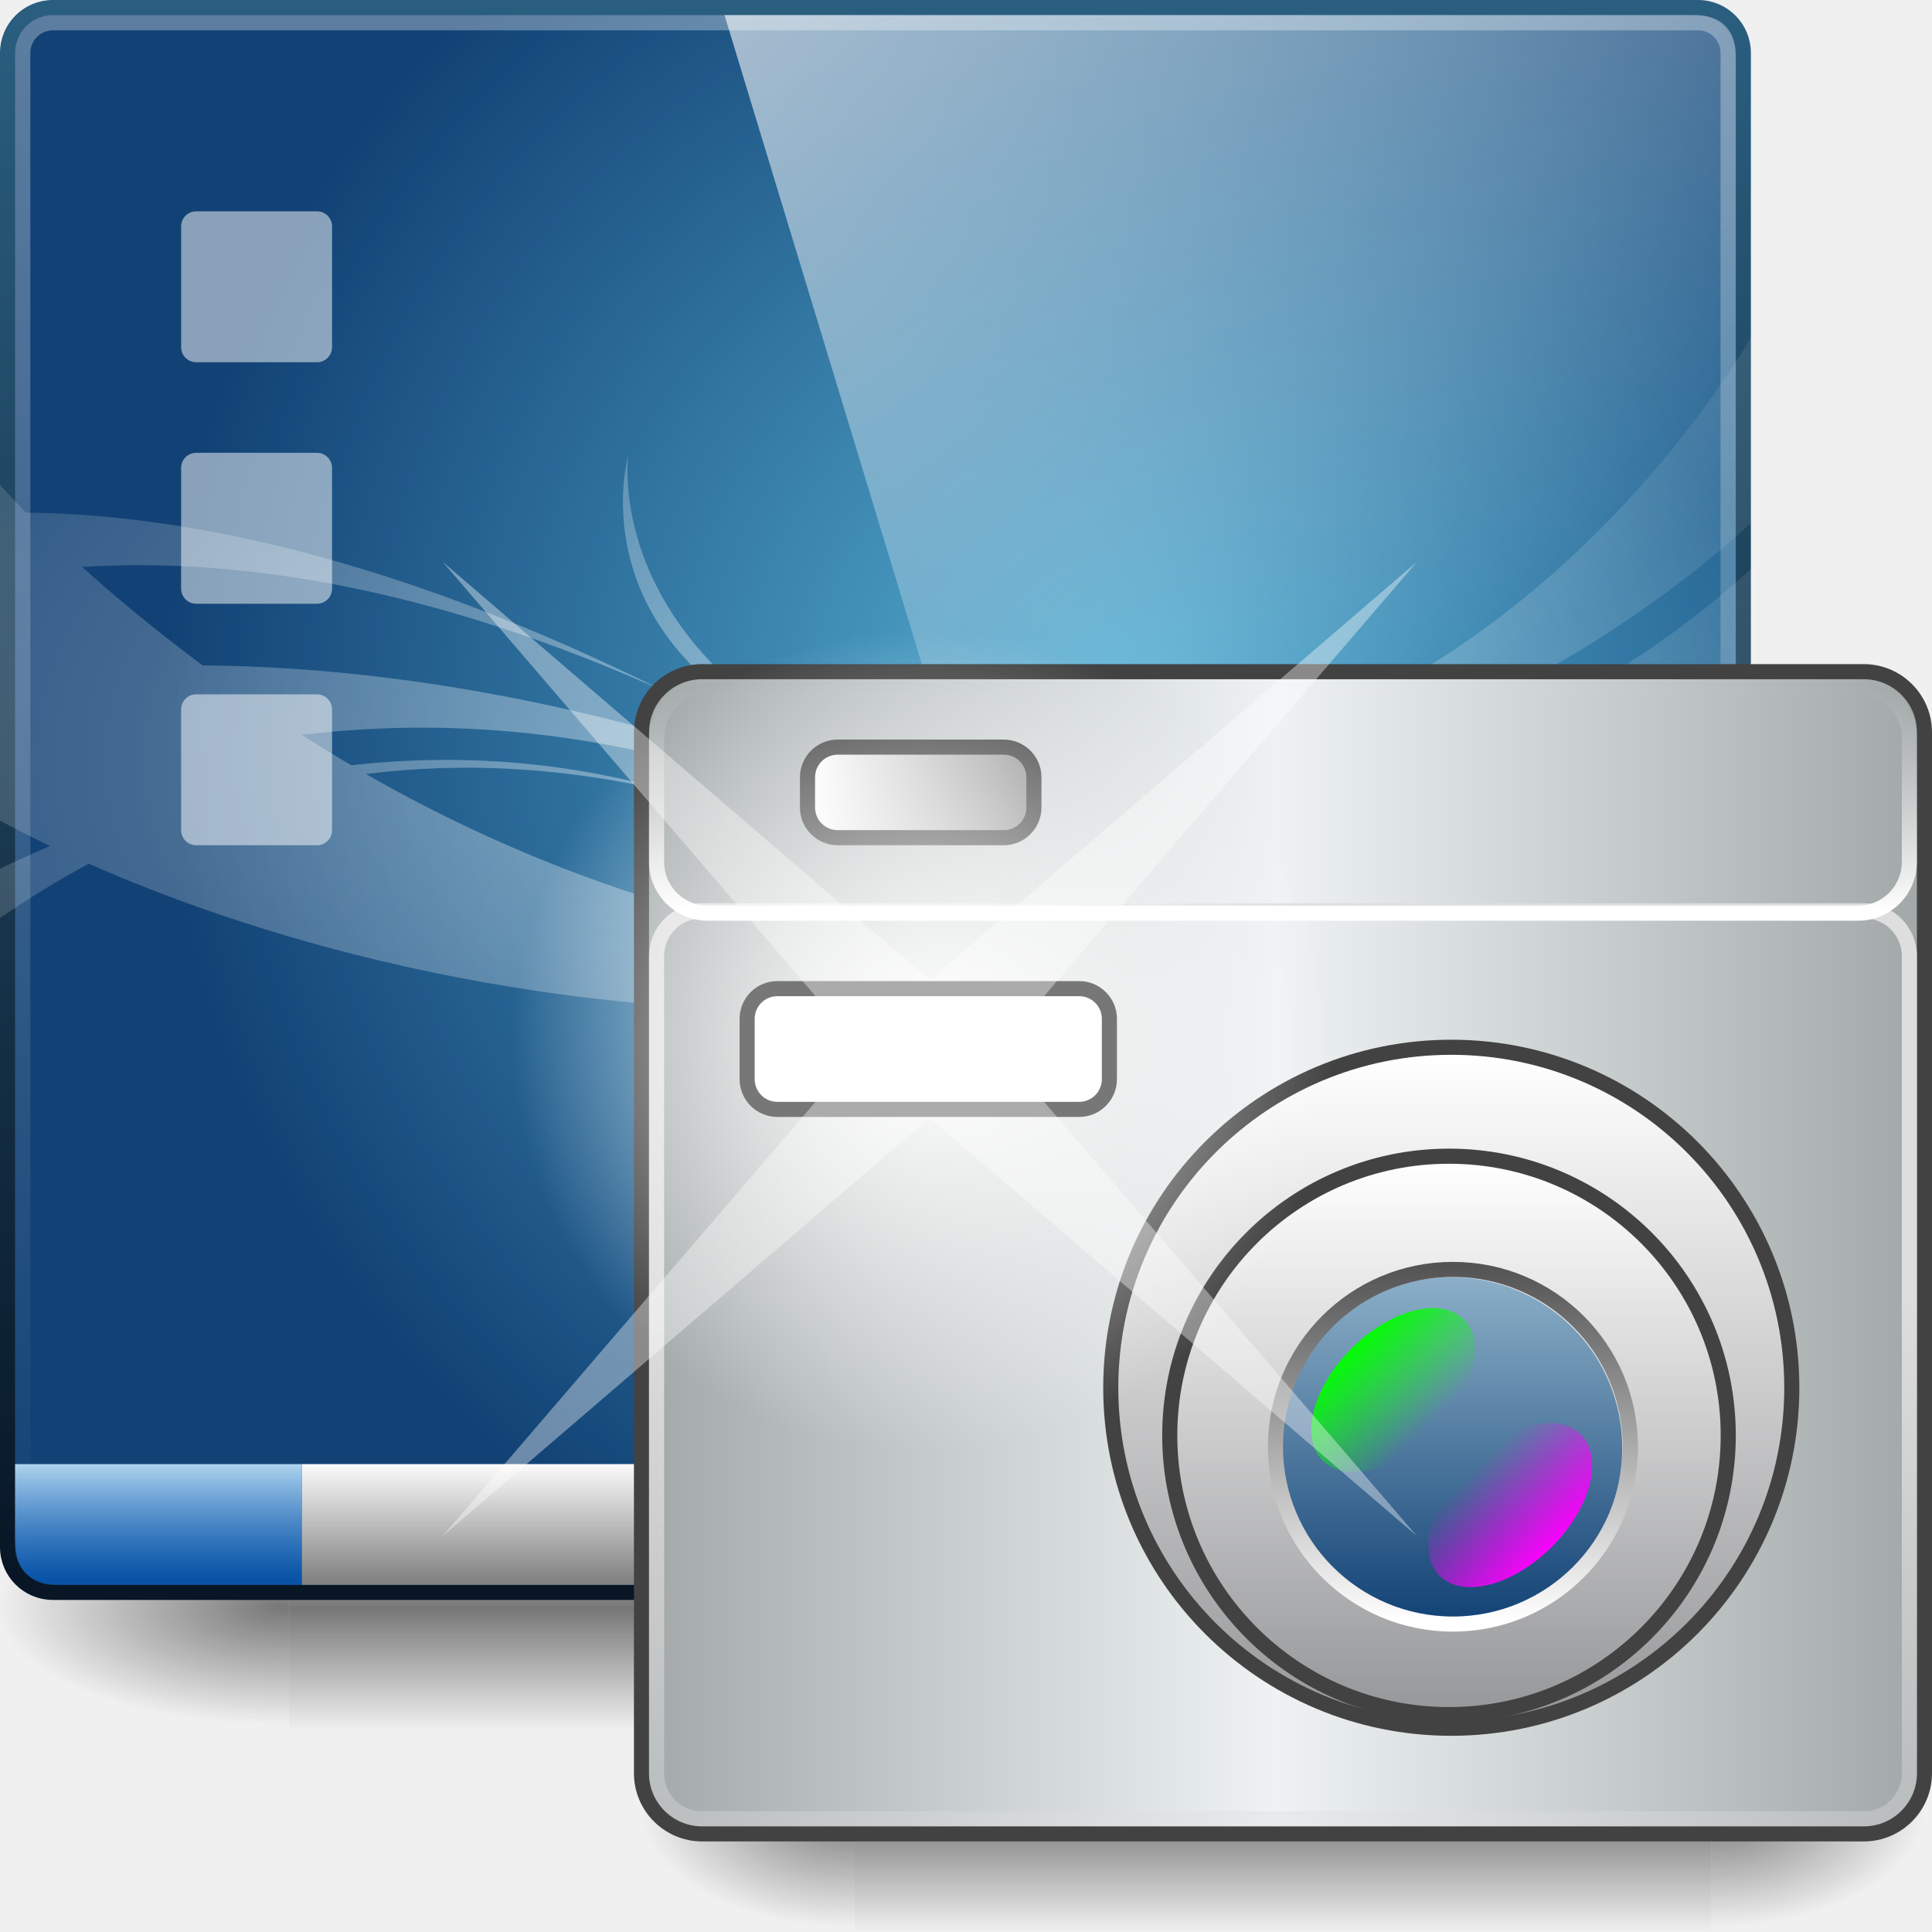
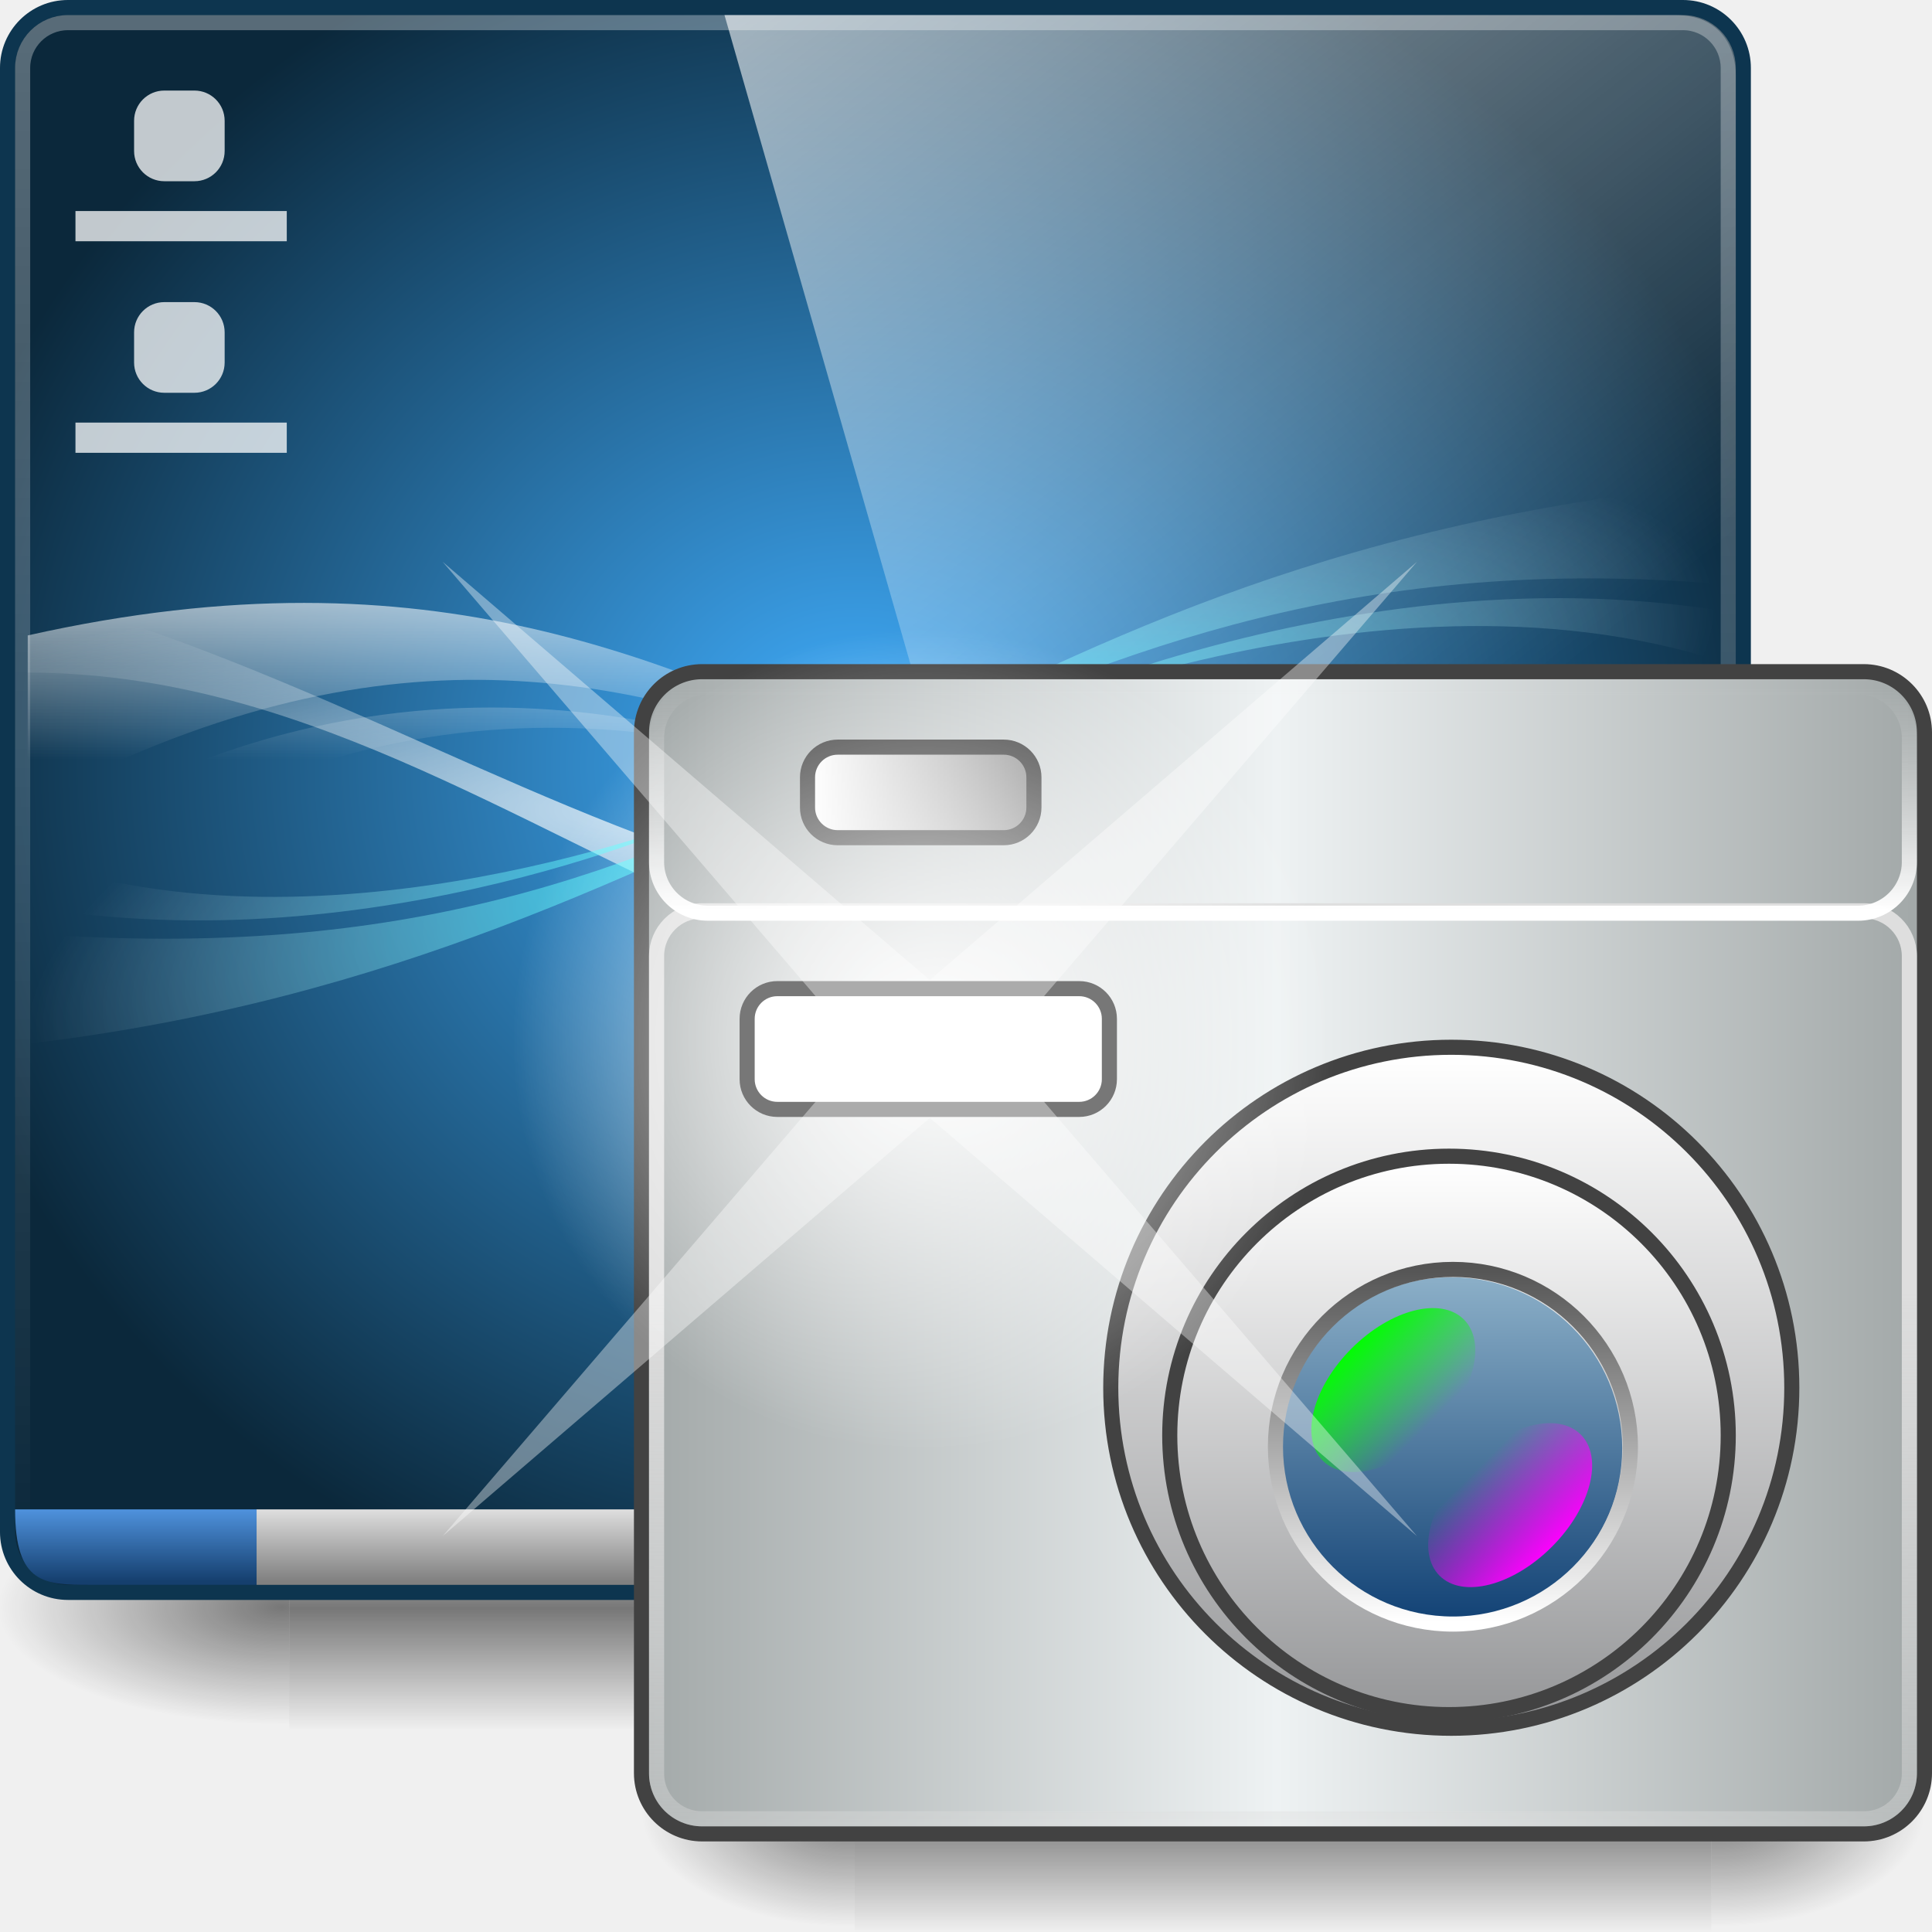
<svg xmlns="http://www.w3.org/2000/svg" xmlns:xlink="http://www.w3.org/1999/xlink" version="1.0" width="128" height="128" id="svg3437">
  <defs id="defs3439">
    <linearGradient id="linearGradient1008">
      <stop id="stop1010" offset="0" style="stop-color:#b6daf1;stop-opacity:1;" />
      <stop id="stop1012" offset="1" style="stop-color:#005cc5;stop-opacity:0.613;" />
    </linearGradient>
    <linearGradient id="linearGradient965">
      <stop id="stop967" offset="0" style="stop-color:#ffffff;stop-opacity:0.315;" />
      <stop id="stop969" offset="1" style="stop-color:#ffffff;stop-opacity:0;" />
    </linearGradient>
    <linearGradient id="linearGradient1072">
      <stop style="stop-color:#ffffff;stop-opacity:1;" offset="0" id="stop1074" />
      <stop style="stop-color:#828282;stop-opacity:1;" offset="1" id="stop1076" />
    </linearGradient>
    <linearGradient id="linearGradient1056">
      <stop style="stop-color:#2a5e7f;stop-opacity:1;" offset="0" id="stop1058" />
      <stop style="stop-color:#081625;stop-opacity:1;" offset="1" id="stop1060" />
    </linearGradient>
    <linearGradient id="linearGradient5060">
      <stop id="stop5062" style="stop-color:#000000;stop-opacity:1" offset="0" />
      <stop id="stop5064" style="stop-color:#000000;stop-opacity:0" offset="1" />
    </linearGradient>
    <linearGradient id="linearGradient5048">
      <stop id="stop5050" style="stop-color:#000000;stop-opacity:0" offset="0" />
      <stop id="stop5056" style="stop-color:#000000;stop-opacity:1" offset="0.5" />
      <stop id="stop5052" style="stop-color:#000000;stop-opacity:0" offset="1" />
    </linearGradient>
    <linearGradient xlink:href="#linearGradient5048" id="linearGradient3127" gradientUnits="userSpaceOnUse" gradientTransform="matrix(0.06214224,0,0,0.02900085,-0.3757281,24.95316)" x1="302.857" y1="366.648" x2="302.857" y2="609.505" />
    <radialGradient xlink:href="#linearGradient5060" id="radialGradient3129" gradientUnits="userSpaceOnUse" gradientTransform="matrix(0.06214224,0,0,0.02900085,-0.3634985,24.95316)" cx="605.714" cy="486.648" fx="605.714" fy="486.648" r="117.143" />
    <radialGradient xlink:href="#linearGradient5060" id="radialGradient3131" gradientUnits="userSpaceOnUse" gradientTransform="matrix(-0.06214224,0,0,0.02900085,44.53201,24.95316)" cx="605.714" cy="486.648" fx="605.714" fy="486.648" r="117.143" />
    <linearGradient id="linearGradient4008">
      <stop id="stop4010" offset="0" style="stop-color:#ffffff;stop-opacity:0.613;" />
      <stop id="stop4012" offset="1" style="stop-color:#ffffff;stop-opacity:0.121;" />
    </linearGradient>
    <linearGradient id="linearGradient3793-6">
      <stop id="stop3795-6" offset="0" style="stop-color:#56b1d5;stop-opacity:1" />
      <stop id="stop3797-1" offset="1" style="stop-color:#124275;stop-opacity:1;" />
    </linearGradient>
    <linearGradient id="linearGradient4019-1">
      <stop id="stop4021-4" offset="0" style="stop-color:#ffffff;stop-opacity:1;" />
      <stop id="stop4023-1" offset="1" style="stop-color:#959698;stop-opacity:1;" />
    </linearGradient>
    <linearGradient gradientUnits="userSpaceOnUse" y2="40.921" x2="31.42" y1="30.527" x1="31.42" id="linearGradient4025-8" xlink:href="#linearGradient4019-1" />
    <linearGradient y2="34.963" x2="47.918" y1="34.963" x1="20.445" spreadMethod="pad" gradientTransform="matrix(0.5357144,0,0,0.2727274,42.7857,42.40909)" gradientUnits="userSpaceOnUse" id="linearGradient4086" xlink:href="#linearGradient4125-1" />
    <linearGradient y2="40.006" x2="32.361" y1="30.215" x1="32.361" gradientUnits="userSpaceOnUse" id="linearGradient4076-5" xlink:href="#linearGradient4078" />
    <radialGradient r="117.143" fy="486.648" fx="605.714" cy="486.648" cx="605.714" gradientTransform="matrix(-0.06214224,0,0,0.02900085,44.53201,24.95316)" gradientUnits="userSpaceOnUse" id="radialGradient949-2" xlink:href="#linearGradient5060-6" />
    <linearGradient y2="609.505" x2="302.857" y1="366.648" x1="302.857" gradientTransform="matrix(0.06214224,0,0,0.02900085,-0.3757281,24.95316)" gradientUnits="userSpaceOnUse" id="linearGradient947-2" xlink:href="#linearGradient5048-7" />
    <radialGradient r="117.143" fy="486.648" fx="605.714" cy="486.648" cx="605.714" gradientTransform="matrix(0.06214224,0,0,0.02900085,-0.3634985,24.95316)" gradientUnits="userSpaceOnUse" id="radialGradient945-8" xlink:href="#linearGradient5060-6" />
    <radialGradient gradientUnits="userSpaceOnUse" r="5.922" fy="28.731" fx="43.134" cy="28.731" cx="43.134" id="radialGradient4149-3" xlink:href="#linearGradient4143-6" />
    <linearGradient y2="24.628" x2="31.468" y1="46.372" x1="31.468" gradientTransform="matrix(2.766667,0,0,0.6818184,-2.150021,28.79545)" gradientUnits="userSpaceOnUse" id="linearGradient4133-2" xlink:href="#linearGradient4135-9" />
    <linearGradient y2="40.888" x2="33.345" y1="30.495" x1="33.345" gradientUnits="userSpaceOnUse" id="linearGradient4106-0" xlink:href="#linearGradient4108-5" />
    <linearGradient gradientUnits="userSpaceOnUse" y2="40.006" x2="32.361" y1="30.215" x1="32.361" id="linearGradient4055-2" xlink:href="#linearGradient4049-5" />
    <linearGradient y2="40.921" x2="31.42" y1="30.527" x1="31.42" gradientUnits="userSpaceOnUse" id="linearGradient4029-8" xlink:href="#linearGradient4031-4" />
    <linearGradient gradientUnits="userSpaceOnUse" y2="40.921" x2="31.42" y1="30.527" x1="31.42" id="linearGradient4025-1" xlink:href="#linearGradient4019-6" />
    <linearGradient gradientTransform="matrix(2.766667,0,0,2.734408,-2.150022,-187.493)" gradientUnits="userSpaceOnUse" y2="17.292" x2="31.468" y1="37.356" x1="31.468" id="linearGradient4013-5" xlink:href="#linearGradient4006-6" />
    <linearGradient spreadMethod="reflect" gradientTransform="matrix(3.035715,0,0,3.5,-18.2143,-46.5)" gradientUnits="userSpaceOnUse" y2="34.963" x2="47.918" y1="34.963" x1="33.863" id="linearGradient3994-1" xlink:href="#linearGradient3988-1" />
    <linearGradient id="linearGradient5048-7">
      <stop offset="0" style="stop-color:#000000;stop-opacity:0" id="stop5050-3" />
      <stop offset="0.5" style="stop-color:#000000;stop-opacity:1" id="stop5056-2" />
      <stop offset="1" style="stop-color:#000000;stop-opacity:0" id="stop5052-8" />
    </linearGradient>
    <linearGradient id="linearGradient5060-6">
      <stop offset="0" style="stop-color:#000000;stop-opacity:1" id="stop5062-9" />
      <stop offset="1" style="stop-color:#000000;stop-opacity:0" id="stop5064-9" />
    </linearGradient>
    <linearGradient id="linearGradient3988-1">
      <stop id="stop3990-5" offset="0" style="stop-color:#eef2f3;stop-opacity:1;" />
      <stop id="stop3992-4" offset="1" style="stop-color:#a2a8a8;stop-opacity:1;" />
    </linearGradient>
    <linearGradient id="linearGradient4006-6">
      <stop id="stop4008-6" offset="0" style="stop-color:#dedede;stop-opacity:1;" />
      <stop id="stop4011-4" offset="1" style="stop-color:#dedede;stop-opacity:0;" />
    </linearGradient>
    <linearGradient id="linearGradient4019-6">
      <stop id="stop4021-7" offset="0" style="stop-color:#ffffff;stop-opacity:1;" />
      <stop id="stop4023-2" offset="1" style="stop-color:#959698;stop-opacity:1;" />
    </linearGradient>
    <linearGradient id="linearGradient4031-4">
      <stop style="stop-color:#8aaec7;stop-opacity:1" offset="0" id="stop4033-1" />
      <stop style="stop-color:#124275;stop-opacity:1" offset="1" id="stop4035-9" />
    </linearGradient>
    <linearGradient id="linearGradient4049-5">
      <stop id="stop4051-4" offset="0" style="stop-color:#00ff00;stop-opacity:1;" />
      <stop id="stop4053-7" offset="1" style="stop-color:#00ff00;stop-opacity:0;" />
    </linearGradient>
    <linearGradient id="linearGradient4108-5">
      <stop style="stop-color:#ffffff;stop-opacity:1;" offset="0" id="stop4110-8" />
      <stop style="stop-color:#545454;stop-opacity:1;" offset="1" id="stop4112-7" />
    </linearGradient>
    <linearGradient id="linearGradient4125-1">
      <stop style="stop-color:#ffffff;stop-opacity:1;" offset="0" id="stop4127-8" />
      <stop style="stop-color:#929292;stop-opacity:1;" offset="1" id="stop4129-9" />
    </linearGradient>
    <linearGradient id="linearGradient4135-9">
      <stop style="stop-color:#ffffff;stop-opacity:1;" offset="0" id="stop4137-7" />
      <stop style="stop-color:#dedede;stop-opacity:0;" offset="1" id="stop4139-5" />
    </linearGradient>
    <linearGradient id="linearGradient4143-6">
      <stop id="stop4145-2" offset="0" style="stop-color:#ffffff;stop-opacity:1;" />
      <stop id="stop4147-5" offset="1" style="stop-color:#ffffff;stop-opacity:0;" />
    </linearGradient>
    <linearGradient id="linearGradient4078">
      <stop style="stop-color:#ff00ff;stop-opacity:1;" offset="0" id="stop4080" />
      <stop style="stop-color:#ff00ff;stop-opacity:0;" offset="1" id="stop4082" />
    </linearGradient>
    <linearGradient xlink:href="#linearGradient1072" id="linearGradient3107" gradientUnits="userSpaceOnUse" gradientTransform="matrix(2.780487,0,0,2.666667,-8.73171,2.333333)" x1="23.363" y1="35.401" x2="23.363" y2="38.406" />
    <linearGradient xlink:href="#linearGradient1008" id="linearGradient3110" gradientUnits="userSpaceOnUse" gradientTransform="matrix(2.780487,0,0,2.666667,-8.73171,2.333333)" x1="23.363" y1="35.401" x2="23.363" y2="38.406" />
    <linearGradient xlink:href="#linearGradient965" id="linearGradient3116" gradientUnits="userSpaceOnUse" gradientTransform="matrix(2.627683,0,0,3.32227,-5.064401,-26.73449)" x1="23.43" y1="8.404" x2="23.43" y2="39.358" />
    <radialGradient xlink:href="#linearGradient4008" id="radialGradient3122" gradientUnits="userSpaceOnUse" gradientTransform="matrix(0.05375394,0,0,0.0314848,-17.34435,41.99794)" cx="1273.438" cy="266.425" fx="1273.438" fy="266.425" r="1301.562" />
    <radialGradient xlink:href="#linearGradient3793-6" id="radialGradient3125" gradientUnits="userSpaceOnUse" gradientTransform="matrix(0.05023257,0,0,0.05008667,-5.635805,39.76624)" cx="1608.772" cy="152.427" fx="1608.772" fy="152.427" r="1280" />
    <linearGradient xlink:href="#linearGradient1056" id="linearGradient3128" gradientUnits="userSpaceOnUse" gradientTransform="matrix(2.674419,0,0,3.387097,-6.186047,-28.29032)" x1="23.43" y1="8.404" x2="23.43" y2="39.358" />
    <linearGradient id="linearGradient986-0">
      <stop style="stop-color:#ffffff;stop-opacity:1;" offset="0" id="stop988-3" />
      <stop style="stop-color:#ffffff;stop-opacity:0;" offset="1" id="stop990-9" />
    </linearGradient>
    <linearGradient y2="25.487" x2="34.454" y1="-5.714" x1="10.189" gradientTransform="matrix(2.786169,0,0,2.684931,-7.723377,-15.10959)" gradientUnits="userSpaceOnUse" id="linearGradient3110-6" xlink:href="#linearGradient986-0" />
+     <linearGradient xlink:href="#linearGradient4226" id="linearGradient3142" gradientUnits="userSpaceOnUse" gradientTransform="matrix(2.756097,0,0,2.499998,-2.646342,16.75006)" x1="23.363" y1="36.5" x2="23.363" y2="38.406" />
+     <linearGradient id="linearGradient1072-8">
+       <stop id="stop1074-1" offset="0" style="stop-color:#dedede;stop-opacity:1;" />
+       <stop id="stop1076-0" offset="1" style="stop-color:gray;stop-opacity:1;" />
+     </linearGradient>
+     <linearGradient y2="38.406" x2="23.363" y1="36.5" x1="23.363" gradientTransform="matrix(2.756097,0,0,2.499998,-1.646342,16.75006)" gradientUnits="userSpaceOnUse" id="linearGradient3980" xlink:href="#linearGradient1072-8" />
+     <linearGradient id="linearGradient4226">
+       <stop style="stop-color:#4f92dd;stop-opacity:1;" offset="0" id="stop4228" />
+       <stop style="stop-color:#153f6e;stop-opacity:1;" offset="1" id="stop4230" />
+     </linearGradient>
+     <radialGradient xlink:href="#linearGradient3860-2" id="radialGradient3106" gradientUnits="userSpaceOnUse" gradientTransform="matrix(0.09797089,0,0,0.09197806,0.1089155,9.124899)" cx="640" cy="538.362" fx="640" fy="538.362" r="640" />
+     <linearGradient id="linearGradient4000">
+       <stop id="stop4002" offset="0" style="stop-color:aqua;stop-opacity:1;" />
+       <stop id="stop4004" offset="1" style="stop-color:white;stop-opacity:0;" />
+     </linearGradient>
+     <radialGradient r="640" fy="692.796" fx="626.907" cy="692.796" cx="626.907" gradientTransform="matrix(0.03253015,-0.008981,0.00279943,0.0102505,1.574384,22.96818)" gradientUnits="userSpaceOnUse" id="radialGradient3962" xlink:href="#linearGradient4000" />
+     <radialGradient r="901" fy="640.969" fx="494.391" cy="640.969" cx="494.391" gradientTransform="matrix(0.02686579,0,-4.2862521e-4,0.00613599,6.300718,20.30304)" gradientUnits="userSpaceOnUse" id="radialGradient3965" xlink:href="#linearGradient3919" />
+     <linearGradient id="linearGradient3919">
+       <stop id="stop3921" offset="0" style="stop-color:white;stop-opacity:1;" />
+       <stop id="stop3923" offset="1" style="stop-color:white;stop-opacity:0;" />
+     </linearGradient>
+     <linearGradient y2="554.739" x2="238" y1="402.349" x1="238" gradientTransform="matrix(0.03281251,0,0,0.0323016,3,5.084165)" gradientUnits="userSpaceOnUse" id="linearGradient3968" xlink:href="#linearGradient3919" />
+     <linearGradient id="linearGradient3860-2">
+       <stop id="stop3862-0" offset="0" style="stop-color:#41afff;stop-opacity:1" />
+       <stop id="stop3866-9" offset="1" style="stop-color:#0b283b;stop-opacity:1" />
+     </linearGradient>
+     <linearGradient y2="39.358" x2="23.43" y1="8.404" x1="23.43" gradientTransform="matrix(2.627907,0,0,3.32258,0.9302332,-18.74194)" gradientUnits="userSpaceOnUse" id="linearGradient3064" xlink:href="#linearGradient965-9" />
+     <linearGradient y2="25.487" x2="34.454" y1="-5.714" x1="10.189" gradientTransform="matrix(2.786169,0,0,2.849315,-1.723376,-8.09589)" gradientUnits="userSpaceOnUse" id="linearGradient3061" xlink:href="#linearGradient986" />
+     <radialGradient r="117.143" fy="486.648" fx="605.714" cy="486.648" cx="605.714" gradientTransform="matrix(-0.06214224,0,0,0.02900085,44.53201,24.95316)" gradientUnits="userSpaceOnUse" id="radialGradient3038" xlink:href="#linearGradient5060-9" />
+     <linearGradient y2="609.505" x2="302.857" y1="366.648" x1="302.857" gradientTransform="matrix(0.06214224,0,0,0.02900085,-0.3757281,24.95316)" gradientUnits="userSpaceOnUse" id="linearGradient3036" xlink:href="#linearGradient5048-9" />
+     <radialGradient r="117.143" fy="486.648" fx="605.714" cy="486.648" cx="605.714" gradientTransform="matrix(0.06214224,0,0,0.02900085,-0.3634985,24.95316)" gradientUnits="userSpaceOnUse" id="radialGradient3034" xlink:href="#linearGradient5060-9" />
+     <linearGradient id="linearGradient5048-9">
+       <stop offset="0" style="stop-color:#000000;stop-opacity:0" id="stop5050-7" />
+       <stop offset="0.5" style="stop-color:#000000;stop-opacity:1" id="stop5056-24" />
+       <stop offset="1" style="stop-color:#000000;stop-opacity:0" id="stop5052-85" />
+     </linearGradient>
+     <linearGradient id="linearGradient5060-9">
+       <stop offset="0" style="stop-color:#000000;stop-opacity:1" id="stop5062-4" />
+       <stop offset="1" style="stop-color:#000000;stop-opacity:0" id="stop5064-97" />
+     </linearGradient>
+     <linearGradient id="linearGradient965-9">
+       <stop style="stop-color:#ffffff;stop-opacity:0.315;" offset="0" id="stop967-6" />
+       <stop style="stop-color:#ffffff;stop-opacity:0;" offset="1" id="stop969-9" />
+     </linearGradient>
+     <linearGradient id="linearGradient986">
+       <stop id="stop988" offset="0" style="stop-color:#ffffff;stop-opacity:1;" />
+       <stop id="stop990" offset="1" style="stop-color:#ffffff;stop-opacity:0;" />
+     </linearGradient>
+     <linearGradient xlink:href="#linearGradient1072-8" id="linearGradient3300" gradientUnits="userSpaceOnUse" gradientTransform="matrix(2.756097,0,0,2.499998,152.4961,21.01016)" x1="23.363" y1="36.5" x2="23.363" y2="38.406" />
+     <linearGradient xlink:href="#linearGradient4226" id="linearGradient3303" gradientUnits="userSpaceOnUse" gradientTransform="matrix(2.756097,0,0,2.499998,151.4961,21.01016)" x1="23.363" y1="36.5" x2="23.363" y2="38.406" />
+     <linearGradient xlink:href="#linearGradient986" id="linearGradient3310" gradientUnits="userSpaceOnUse" gradientTransform="matrix(2.786169,0,0,2.849315,152.4191,-3.835785)" x1="10.189" y1="-5.714" x2="34.454" y2="25.487" />
+     <linearGradient xlink:href="#linearGradient965-9" id="linearGradient3317" gradientUnits="userSpaceOnUse" gradientTransform="matrix(2.627907,0,0,3.32258,155.0727,-14.48183)" x1="23.43" y1="8.404" x2="23.43" y2="39.358" />
+     <radialGradient xlink:href="#linearGradient3860-2" id="radialGradient3324" gradientUnits="userSpaceOnUse" gradientTransform="matrix(0.09797089,0,0,0.09197806,154.2514,13.385)" cx="640" cy="538.362" fx="640" fy="538.362" r="640" />
+     <radialGradient xlink:href="#linearGradient3860-2" id="radialGradient3341" gradientUnits="userSpaceOnUse" gradientTransform="matrix(0.09797089,0,0,0.09197806,154.2514,13.385)" cx="640" cy="538.362" fx="640" fy="538.362" r="640" />
+     <linearGradient xlink:href="#linearGradient965-9" id="linearGradient3343" gradientUnits="userSpaceOnUse" gradientTransform="matrix(2.627907,0,0,3.32258,155.0727,-14.48183)" x1="23.43" y1="8.404" x2="23.43" y2="39.358" />
+     <linearGradient xlink:href="#linearGradient3919" id="linearGradient3345" gradientUnits="userSpaceOnUse" gradientTransform="matrix(0.03281251,0,0,0.0323016,3,5.084165)" x1="238" y1="402.349" x2="238" y2="554.739" />
+     <radialGradient xlink:href="#linearGradient3919" id="radialGradient3347" gradientUnits="userSpaceOnUse" gradientTransform="matrix(0.02686579,0,-4.2862521e-4,0.00613599,6.300718,20.30304)" cx="494.391" cy="640.969" fx="494.391" fy="640.969" r="901" />
+     <radialGradient xlink:href="#linearGradient4000" id="radialGradient3349" gradientUnits="userSpaceOnUse" gradientTransform="matrix(0.03253015,-0.008981,0.00279943,0.0102505,1.574384,22.96818)" cx="626.907" cy="692.796" fx="626.907" fy="692.796" r="640" />
+     <linearGradient xlink:href="#linearGradient986" id="linearGradient3351" gradientUnits="userSpaceOnUse" gradientTransform="matrix(2.786169,0,0,2.849315,152.4191,-3.835785)" x1="10.189" y1="-5.714" x2="34.454" y2="25.487" />
+     <linearGradient xlink:href="#linearGradient4226" id="linearGradient3353" gradientUnits="userSpaceOnUse" gradientTransform="matrix(2.756097,0,0,2.499998,151.4961,21.01016)" x1="23.363" y1="36.5" x2="23.363" y2="38.406" />
+     <linearGradient xlink:href="#linearGradient1072-8" id="linearGradient3355" gradientUnits="userSpaceOnUse" gradientTransform="matrix(2.756097,0,0,2.499998,152.4961,21.01016)" x1="23.363" y1="36.5" x2="23.363" y2="38.406" />
  </defs>
  <g transform="matrix(2.57996,0,0,2.280657,0.8919563,17.39148)" id="g4069">
    <path d="m 37.087,35.586 c 0,0 0,7.043 0,7.043 3.2,0.013 7.736,-1.578 7.736,-3.522 0,-1.944 -3.571,-3.521 -7.736,-3.521 z" id="path5058" style="opacity:0.5;fill:url(#radialGradient3129);fill-opacity:1;fill-rule:nonzero;stroke:none;stroke-width:104.962;marker:none;visibility:visible;display:inline;overflow:visible" />
    <rect width="30.006" height="7.043" x="7.081" y="35.586" id="rect4173" style="opacity:0.5;fill:url(#linearGradient3127);fill-opacity:1;fill-rule:nonzero;stroke:none;stroke-width:104.962;marker:none;visibility:visible;display:inline;overflow:visible" />
    <path d="m 7.081,35.586 c 0,0 0,7.043 0,7.043 -3.2,0.013 -7.736,-1.578 -7.736,-3.522 0,-1.944 3.571,-3.521 7.736,-3.521 z" id="path5018" style="opacity:0.5;fill:url(#radialGradient3131);fill-opacity:1;fill-rule:nonzero;stroke:none;stroke-width:104.962;marker:none;visibility:visible;display:inline;overflow:visible" />
  </g>
-   <rect rx="3" ry="3" y="0.5" x="0.5" height="105" width="115" id="rect990" style="color:#000000;fill:url(#radialGradient3125);fill-opacity:1;fill-rule:nonzero;stroke:url(#linearGradient3128);stroke-width:1;stroke-miterlimit:4;stroke-opacity:1;stroke-dasharray:none;marker:none;visibility:visible;display:inline;overflow:visible;enable-background:accumulate" />
-   <path id="path3856" d="m 116.005,22.337 c 0,0 -20.631,37.175 -59.491,27.692 32.408,11.114 59.491,-15.394 59.491,-15.394 l 0,-12.298 z m -74.386,7.864 c 0,0 -3.907,13.497 14.452,19.995 C 39.936,42.399 41.619,30.201 41.619,30.201 z m -42.557,0.837 0,3.012 C -12.493,34.476 -18.137,38.232 -18.137,38.232 l -0.709,7.78 c 0,0 5.938,-5.5 17.909,-7.697 l 0,6.776 C -9.49,46.396 -14.148,48.523 -14.148,48.523 l -0.177,15.143 c 0,0 5.2,-4.98 14.363,-9.286 0.606,0.341 1.68,0.896 3.28,1.673 C -7.325,60.587 -14.148,66.175 -14.148,66.175 l 0,8.282 c 0,0 6.931,-10.238 20.037,-17.234 9.583,4.241 28.672,10.743 53.196,9.621 32.203,18.484 56.299,4.35 56.299,4.35 l 0,-4.016 c 0,0 -21.302,13.251 -52.93,-0.502 3.895,-0.288 7.929,-0.698 12.058,-1.422 1.584,2.313 4.421,4.583 9.487,5.689 -4.328,-1.494 -7.021,-3.693 -8.689,-5.856 5.654,-1.03 11.451,-2.498 17.466,-4.518 -6.425,1.7 -12.554,2.596 -18.441,2.928 -1.657,-2.886 -1.773,-5.354 -1.773,-5.354 0,0 -0.29,2.507 0.975,5.354 -7.046,0.335 -13.67,-0.109 -19.86,-1.255 -3.281,-1.862 -6.657,-4.035 -10.107,-6.526 2.514,2.18 5,4.17 7.447,5.94 -10.292,-2.236 -19.305,-6.1 -26.775,-10.374 6.316,-0.802 13.328,-0.52 21.101,1.422 -7.697,-2.368 -15.127,-2.769 -22.076,-2.008 -1.135,-0.666 -2.219,-1.331 -3.28,-2.008 8.643,-1.043 18.631,-0.547 29.79,3.095 38.785,12.66 66.229,3.43 66.229,3.43 l 0.532,-18.071 c 0,0 -25.534,26.758 -65.963,13.469 -14.656,-4.817 -27.126,-6.447 -37.149,-6.526 -3.163,-2.371 -5.831,-4.556 -7.979,-6.526 9.855,-0.619 22.71,1.109 38.656,8.282 C 25.803,36.735 11.814,34.06 1.722,33.966 0.019,32.212 -0.937,31.038 -0.937,31.038 z M 122.389,57.307 c -17.869,17.057 -36.351,13.804 -36.351,13.804 0,0 19.75,5.877 36.351,-13.804 z" style="opacity:0.665;fill:url(#radialGradient3122);fill-opacity:1;stroke:none" />
-   <rect ry="1" rx="1" y="14" x="12" height="10" width="10" id="rect1090" style="color:#000000;fill:#ffffff;fill-opacity:0.502;fill-rule:nonzero;stroke:none;stroke-width:1;marker:none;visibility:visible;display:inline;overflow:visible;enable-background:accumulate" />
-   <rect style="color:#000000;fill:#ffffff;fill-opacity:0.502;fill-rule:nonzero;stroke:none;stroke-width:1;marker:none;visibility:visible;display:inline;overflow:visible;enable-background:accumulate" id="rect1092" width="10" height="10" x="12" y="30" rx="1" ry="1" />
-   <rect ry="1" rx="1" y="46" x="12" height="10" width="10" id="rect1094" style="color:#000000;fill:#ffffff;fill-opacity:0.502;fill-rule:nonzero;stroke:none;stroke-width:1;marker:none;visibility:visible;display:inline;overflow:visible;enable-background:accumulate" />
-   <rect rx="2" style="color:#000000;fill:none;stroke:url(#linearGradient3116);stroke-width:1.01;stroke-miterlimit:4;stroke-opacity:1;stroke-dasharray:none;marker:none;visibility:visible;display:inline;overflow:visible;enable-background:accumulate" id="rect963" width="112.99" height="102.99" x="1.505" y="1.505" ry="2" />
-   <path style="color:#000000;fill:url(#linearGradient3110);fill-opacity:1;fill-rule:nonzero;stroke:none;stroke-width:1;marker:none;visibility:visible;display:inline;overflow:visible;enable-background:accumulate" d="m 1,97 0,5 c 0,2.162 1.148,3 3,3 l 16,0 0,-8 z" id="path1006" />
-   <path style="color:#000000;fill:url(#linearGradient3107);fill-opacity:1;fill-rule:nonzero;stroke:none;stroke-width:1;marker:none;visibility:visible;display:inline;overflow:visible;enable-background:accumulate" d="m 20,97 0,8 93.006,0 C 114.568,105 115,104.559 115,102.978 l 0,-5.978 z" id="rect1066" />
-   <path id="rect966" d="m 48,1 64.026,0 c 2.34,0 2.974,1.081 2.974,3 l 0,95 -37.202,0 z" style="opacity:0.99;color:#000000;fill:url(#linearGradient3110-6);fill-opacity:1;stroke:none;stroke-width:1;marker:none;visibility:visible;display:inline;overflow:visible;enable-background:accumulate" />
+   <g id="g3326" transform="translate(-160.1424,-12.26011)">
+     <rect ry="4" y="12.76" x="160.642" height="105" width="115" id="rect990-2" style="color:black;fill:url(#radialGradient3341);fill-opacity:1;fill-rule:evenodd;stroke:#0d354f;stroke-width:1;stroke-opacity:1;marker:none;visibility:visible;display:inline;overflow:visible;enable-background:accumulate" />
+     <rect ry="3" y="13.76" x="161.642" height="103" width="113" id="rect963" style="color:black;fill:none;stroke:url(#linearGradient3343);stroke-width:1;stroke-miterlimit:4;stroke-opacity:1;stroke-dasharray:none;marker:none;visibility:visible;display:inline;overflow:visible;enable-background:accumulate" />
+     <g id="g3970" transform="matrix(2.674419,0,0,2.692308,153.9564,0.6447285)">
+       <path id="path3913" d="m 28.158,23.841 c -18.772,16.106 -9.386,8.053 0,0 z m -25.158,-3.89 0,4.181 C 20.772,14.687 26.84,30.247 45,26.77 l 0,-4.566 C 25.972,31.994 23.293,15.428 3,19.951 z m 0,5.292 0,2.107 C 11.77,19.194 22.185,23.215 22.185,23.215 c 0,0 -9.393,-4.449 -19.185,2.029 z" style="opacity:0.75;color:black;fill:url(#linearGradient3345);fill-opacity:1;fill-rule:evenodd;stroke:none;stroke-width:1;marker:none;visibility:visible;display:inline;overflow:visible;enable-background:accumulate" />
+       <path style="opacity:0.75;color:black;fill:url(#radialGradient3347);fill-opacity:1;fill-rule:evenodd;stroke:none;stroke-width:1;marker:none;visibility:visible;display:inline;overflow:visible;enable-background:accumulate" d="m 45,14 c -12.347,16.013 -27.009,9.66 -27.009,9.66 0,0 13.225,7.251 27.009,-5.762 z m -42,4.906 0,1.959 c 13.321,0.021 20.891,14.582 42,6.829 l 0,-7.738 C 26.508,34.25 17.016,22.595 3,18.906 z" id="path3927" />
+       <path id="path3959" d="m 3,25.427 c 7.471,2.666 16.842,-1.075 16.842,-1.075 0,0 -8.118,3.745 -16.842,2.266 z m 42,-9.223 0,2.487 C 27.228,17.194 21.16,27.857 3,30 l 0,-2.716 C 22.028,28.694 24.707,18.22 45,16.204 z m 0,3.148 0,1.253 c -8.77,-2.817 -19.185,1.989 -19.185,1.989 0,0 9.393,-4.824 19.185,-3.242 z" style="opacity:0.75;color:black;fill:url(#radialGradient3349);fill-opacity:1;fill-rule:nonzero;stroke:none;stroke-width:0.849;marker:none;visibility:visible;display:inline;overflow:visible;enable-background:accumulate" />
+     </g>
+     <path style="opacity:0.99;color:black;fill:url(#linearGradient3351);fill-opacity:1;stroke:none;stroke-width:1;marker:none;visibility:visible;display:inline;overflow:visible;enable-background:accumulate" d="m 208.142,13.26 63,0 c 3.09,0 4,2.276 4,4 l 0,100 -37.202,0 z" id="rect966" />
+     <rect ry="2.002" y="18.26" x="169.026" height="6.007" width="6" id="rect4234" style="opacity:0.75;color:black;fill:white;fill-opacity:1;fill-rule:nonzero;stroke:none;stroke-width:1;marker:none;visibility:visible;display:inline;overflow:visible;enable-background:accumulate" />
+     <rect style="opacity:0.75;color:black;fill:white;fill-opacity:1;fill-rule:nonzero;stroke:none;stroke-width:1;marker:none;visibility:visible;display:inline;overflow:visible;enable-background:accumulate" id="rect4236" width="14" height="2.002" x="165.142" y="26.242" />
+     <rect style="opacity:0.75;color:black;fill:white;fill-opacity:1;fill-rule:nonzero;stroke:none;stroke-width:1;marker:none;visibility:visible;display:inline;overflow:visible;enable-background:accumulate" id="rect4238" width="6" height="6.007" x="169.026" y="32.276" ry="2.002" />
+     <rect y="40.258" x="165.142" height="2.002" width="14" id="rect4240" style="opacity:0.75;color:black;fill:white;fill-opacity:1;fill-rule:nonzero;stroke:none;stroke-width:1;marker:none;visibility:visible;display:inline;overflow:visible;enable-background:accumulate" />
+     <path id="path1006" d="m 161.142,112.26 c 0,4.988 1.958,5 5,5 l 11,0 0,-5 z" style="color:black;fill:url(#linearGradient3353);fill-opacity:1;fill-rule:nonzero;stroke:none;stroke-width:1;marker:none;visibility:visible;display:inline;overflow:visible;enable-background:accumulate" />
+     <path id="rect1066" d="m 177.142,112.26 0,5 93.459,0 c 3.594,0 4.541,-1.707 4.541,-5 z" style="color:black;fill:url(#linearGradient3355);fill-opacity:1;fill-rule:nonzero;stroke:none;stroke-width:1;marker:none;visibility:visible;display:inline;overflow:visible;enable-background:accumulate" />
+   </g>
  <g id="g3164">
    <g id="g1080">
      <g id="g931-7" transform="matrix(1.890994,0,0,2.271739,43.23882,31.15733)">
        <path d="m 37.087,35.586 c 0,0 0,7.043 0,7.043 3.2,0.013 7.736,-1.578 7.736,-3.522 0,-1.944 -3.571,-3.521 -7.736,-3.521 z" id="path933-4" style="opacity:0.5;fill:url(#radialGradient945-8);fill-opacity:1;fill-rule:nonzero;stroke:none;stroke-width:104.962;marker:none;visibility:visible;display:inline;overflow:visible" />
        <rect width="30.006" height="7.043" x="7.081" y="35.586" id="rect935-6" style="opacity:0.5;fill:url(#linearGradient947-2);fill-opacity:1;fill-rule:nonzero;stroke:none;stroke-width:104.962;marker:none;visibility:visible;display:inline;overflow:visible" />
        <path d="m 7.081,35.586 c 0,0 0,7.043 0,7.043 -3.2,0.013 -7.736,-1.578 -7.736,-3.522 0,-1.944 3.571,-3.521 7.736,-3.521 z" id="path937-9" style="opacity:0.5;fill:url(#radialGradient949-2);fill-opacity:1;fill-rule:nonzero;stroke:none;stroke-width:104.962;marker:none;visibility:visible;display:inline;overflow:visible" />
      </g>
      <rect style="color:#000000;color-interpolation:sRGB;color-interpolation-filters:linearRGB;fill:url(#linearGradient3994-1);fill-opacity:1;fill-rule:nonzero;stroke:#424242;stroke-width:1;stroke-miterlimit:4;stroke-opacity:1;stroke-dasharray:none;marker:none;visibility:visible;display:inline;overflow:visible;enable-background:accumulate;clip-rule:nonzero" id="rect3986-8" width="85" height="77" x="42.5" y="44.5" ry="4.021" />
      <path transform="matrix(4.326078,0,0,4.325814,-40.73888,-62.16858)" d="m 36.858,35.626 a 5.215,5.215 0 1 1 -10.43,0 5.215,5.215 0 1 1 10.43,0 z" id="path4066" style="color:#000000;color-interpolation:sRGB;color-interpolation-filters:linearRGB;fill:url(#linearGradient4025-8);fill-opacity:1;fill-rule:nonzero;stroke:#424242;stroke-width:0.231;stroke-linecap:butt;stroke-linejoin:miter;stroke-miterlimit:4;stroke-opacity:1;stroke-dasharray:none;stroke-dashoffset:0;marker:none;visibility:visible;display:inline;overflow:visible;enable-background:accumulate;clip-rule:nonzero" />
      <path style="color:#000000;color-interpolation:sRGB;color-interpolation-filters:linearRGB;fill:url(#linearGradient4025-1);fill-opacity:1;stroke:#424242;stroke-width:0.282;stroke-linecap:butt;stroke-linejoin:miter;stroke-miterlimit:4;stroke-opacity:1;stroke-dasharray:none;stroke-dashoffset:0;marker:none;visibility:visible;display:inline;overflow:visible;enable-background:accumulate;clip-rule:nonzero" id="path4017-3" d="m 36.858,35.626 a 5.215,5.215 0 1 1 -10.43,0 5.215,5.215 0 1 1 10.43,0 z" transform="matrix(3.547581,0,0,3.547252,-16.2562,-31.27476)" />
      <path transform="matrix(2.171336,0,0,2.169222,27.44368,18.65203)" d="m 36.858,35.626 a 5.215,5.215 0 1 1 -10.43,0 5.215,5.215 0 1 1 10.43,0 z" id="path4027-8" style="color:#000000;color-interpolation:sRGB;color-interpolation-filters:linearRGB;fill:url(#linearGradient4029-8);fill-opacity:1;stroke:none;stroke-width:1.303;marker:none;visibility:visible;display:inline;overflow:visible;enable-background:accumulate;clip-rule:nonzero" />
      <path style="color:#000000;color-interpolation:sRGB;color-interpolation-filters:linearRGB;fill:url(#linearGradient4055-2);fill-opacity:1;stroke:none;stroke-width:1.303;marker:none;visibility:visible;display:inline;overflow:visible;enable-background:accumulate;clip-rule:nonzero" id="path4045-0" d="m 36.858,35.626 a 5.215,5.215 0 1 1 -10.43,0 5.215,5.215 0 1 1 10.43,0 z" transform="matrix(0.8966722,-0.8966722,0.5294692,0.5294692,45.07503,101.6065)" />
      <path transform="matrix(2.254559,0,0,-2.252804,24.9183,176.1087)" d="m 36.858,35.626 a 5.215,5.215 0 1 1 -10.43,0 5.215,5.215 0 1 1 10.43,0 z" id="path4102-3" style="color:#000000;color-interpolation:sRGB;color-interpolation-filters:linearRGB;fill:none;stroke:url(#linearGradient4106-0);stroke-width:0.444;stroke-linecap:butt;stroke-linejoin:miter;stroke-miterlimit:4;stroke-opacity:1;stroke-dasharray:none;stroke-dashoffset:0;marker:none;visibility:visible;display:inline;overflow:visible;enable-background:accumulate;clip-rule:nonzero" />
      <rect ry="3" y="-120.5" x="43.5" height="60.157" width="83" id="rect3996-0" style="color:#000000;color-interpolation:sRGB;color-interpolation-filters:linearRGB;fill:none;stroke:url(#linearGradient4013-5);stroke-width:1;stroke-miterlimit:4;stroke-opacity:1;stroke-dasharray:none;marker:none;visibility:visible;display:inline;overflow:visible;enable-background:accumulate;clip-rule:nonzero" transform="scale(1,-1)" />
      <rect style="color:#000000;color-interpolation:sRGB;color-interpolation-filters:linearRGB;fill:none;stroke:url(#linearGradient4133-2);stroke-width:1;stroke-miterlimit:4;stroke-opacity:1;stroke-dasharray:none;marker:none;visibility:visible;display:inline;overflow:visible;enable-background:accumulate;clip-rule:nonzero" id="rect4131-2" width="83" height="15" x="43.5" y="45.5" ry="3.391" />
      <path transform="matrix(-0.8966722,0.8966722,-0.5294692,-0.5294692,147.2886,90.20907)" d="m 36.858,35.626 a 5.215,5.215 0 1 1 -10.43,0 5.215,5.215 0 1 1 10.43,0 z" id="path4074" style="color:#000000;color-interpolation:sRGB;color-interpolation-filters:linearRGB;fill:url(#linearGradient4076-5);fill-opacity:1;stroke:none;stroke-width:1.303;marker:none;visibility:visible;display:inline;overflow:visible;enable-background:accumulate;clip-rule:nonzero" />
      <rect ry="2" y="49.5" x="53.5" height="6" width="15" id="rect4084" style="color:#000000;color-interpolation:sRGB;color-interpolation-filters:linearRGB;fill:url(#linearGradient4086);fill-opacity:1;fill-rule:nonzero;stroke:#424242;stroke-width:1;stroke-miterlimit:4;stroke-opacity:1;stroke-dasharray:none;marker:none;visibility:visible;display:inline;overflow:visible;enable-background:accumulate;clip-rule:nonzero" />
      <path style="color:#000000;color-interpolation:sRGB;color-interpolation-filters:linearRGB;fill:url(#radialGradient4149-3);fill-opacity:1;stroke:none;stroke-width:1;marker:none;visibility:visible;display:inline;overflow:visible;enable-background:accumulate;clip-rule:nonzero" id="path4141-6" d="m 49.056,28.731 a 5.922,5.922 0 1 1 -11.844,0 5.922,5.922 0 1 1 11.844,0 z" transform="matrix(4.595081,0,0,4.595081,-137.0112,-63.12202)" />
      <rect style="color:#000000;color-interpolation:sRGB;color-interpolation-filters:linearRGB;fill:#ffffff;fill-opacity:1;fill-rule:nonzero;stroke:#777777;stroke-width:1;stroke-miterlimit:4;stroke-opacity:1;stroke-dasharray:none;marker:none;visibility:visible;display:inline;overflow:visible;enable-background:accumulate;clip-rule:nonzero" id="rect4114-8" width="24" height="8" x="49.5" y="65.5" ry="2" />
      <path style="color:#000000;color-interpolation:sRGB;color-interpolation-filters:linearRGB;fill:#ffffff;fill-opacity:0.379;stroke:none;stroke-width:1;marker:none;visibility:visible;display:inline;overflow:visible;enable-background:accumulate;clip-rule:nonzero" id="path4151-2" d="M 34.682,31.24 23.246,21.421 11.81,31.24 21.629,19.804 11.81,8.368 23.246,18.187 34.682,8.368 24.863,19.804 z" transform="matrix(2.822576,0,0,2.822576,-4.011718,13.59888)" />
    </g>
  </g>
</svg>
